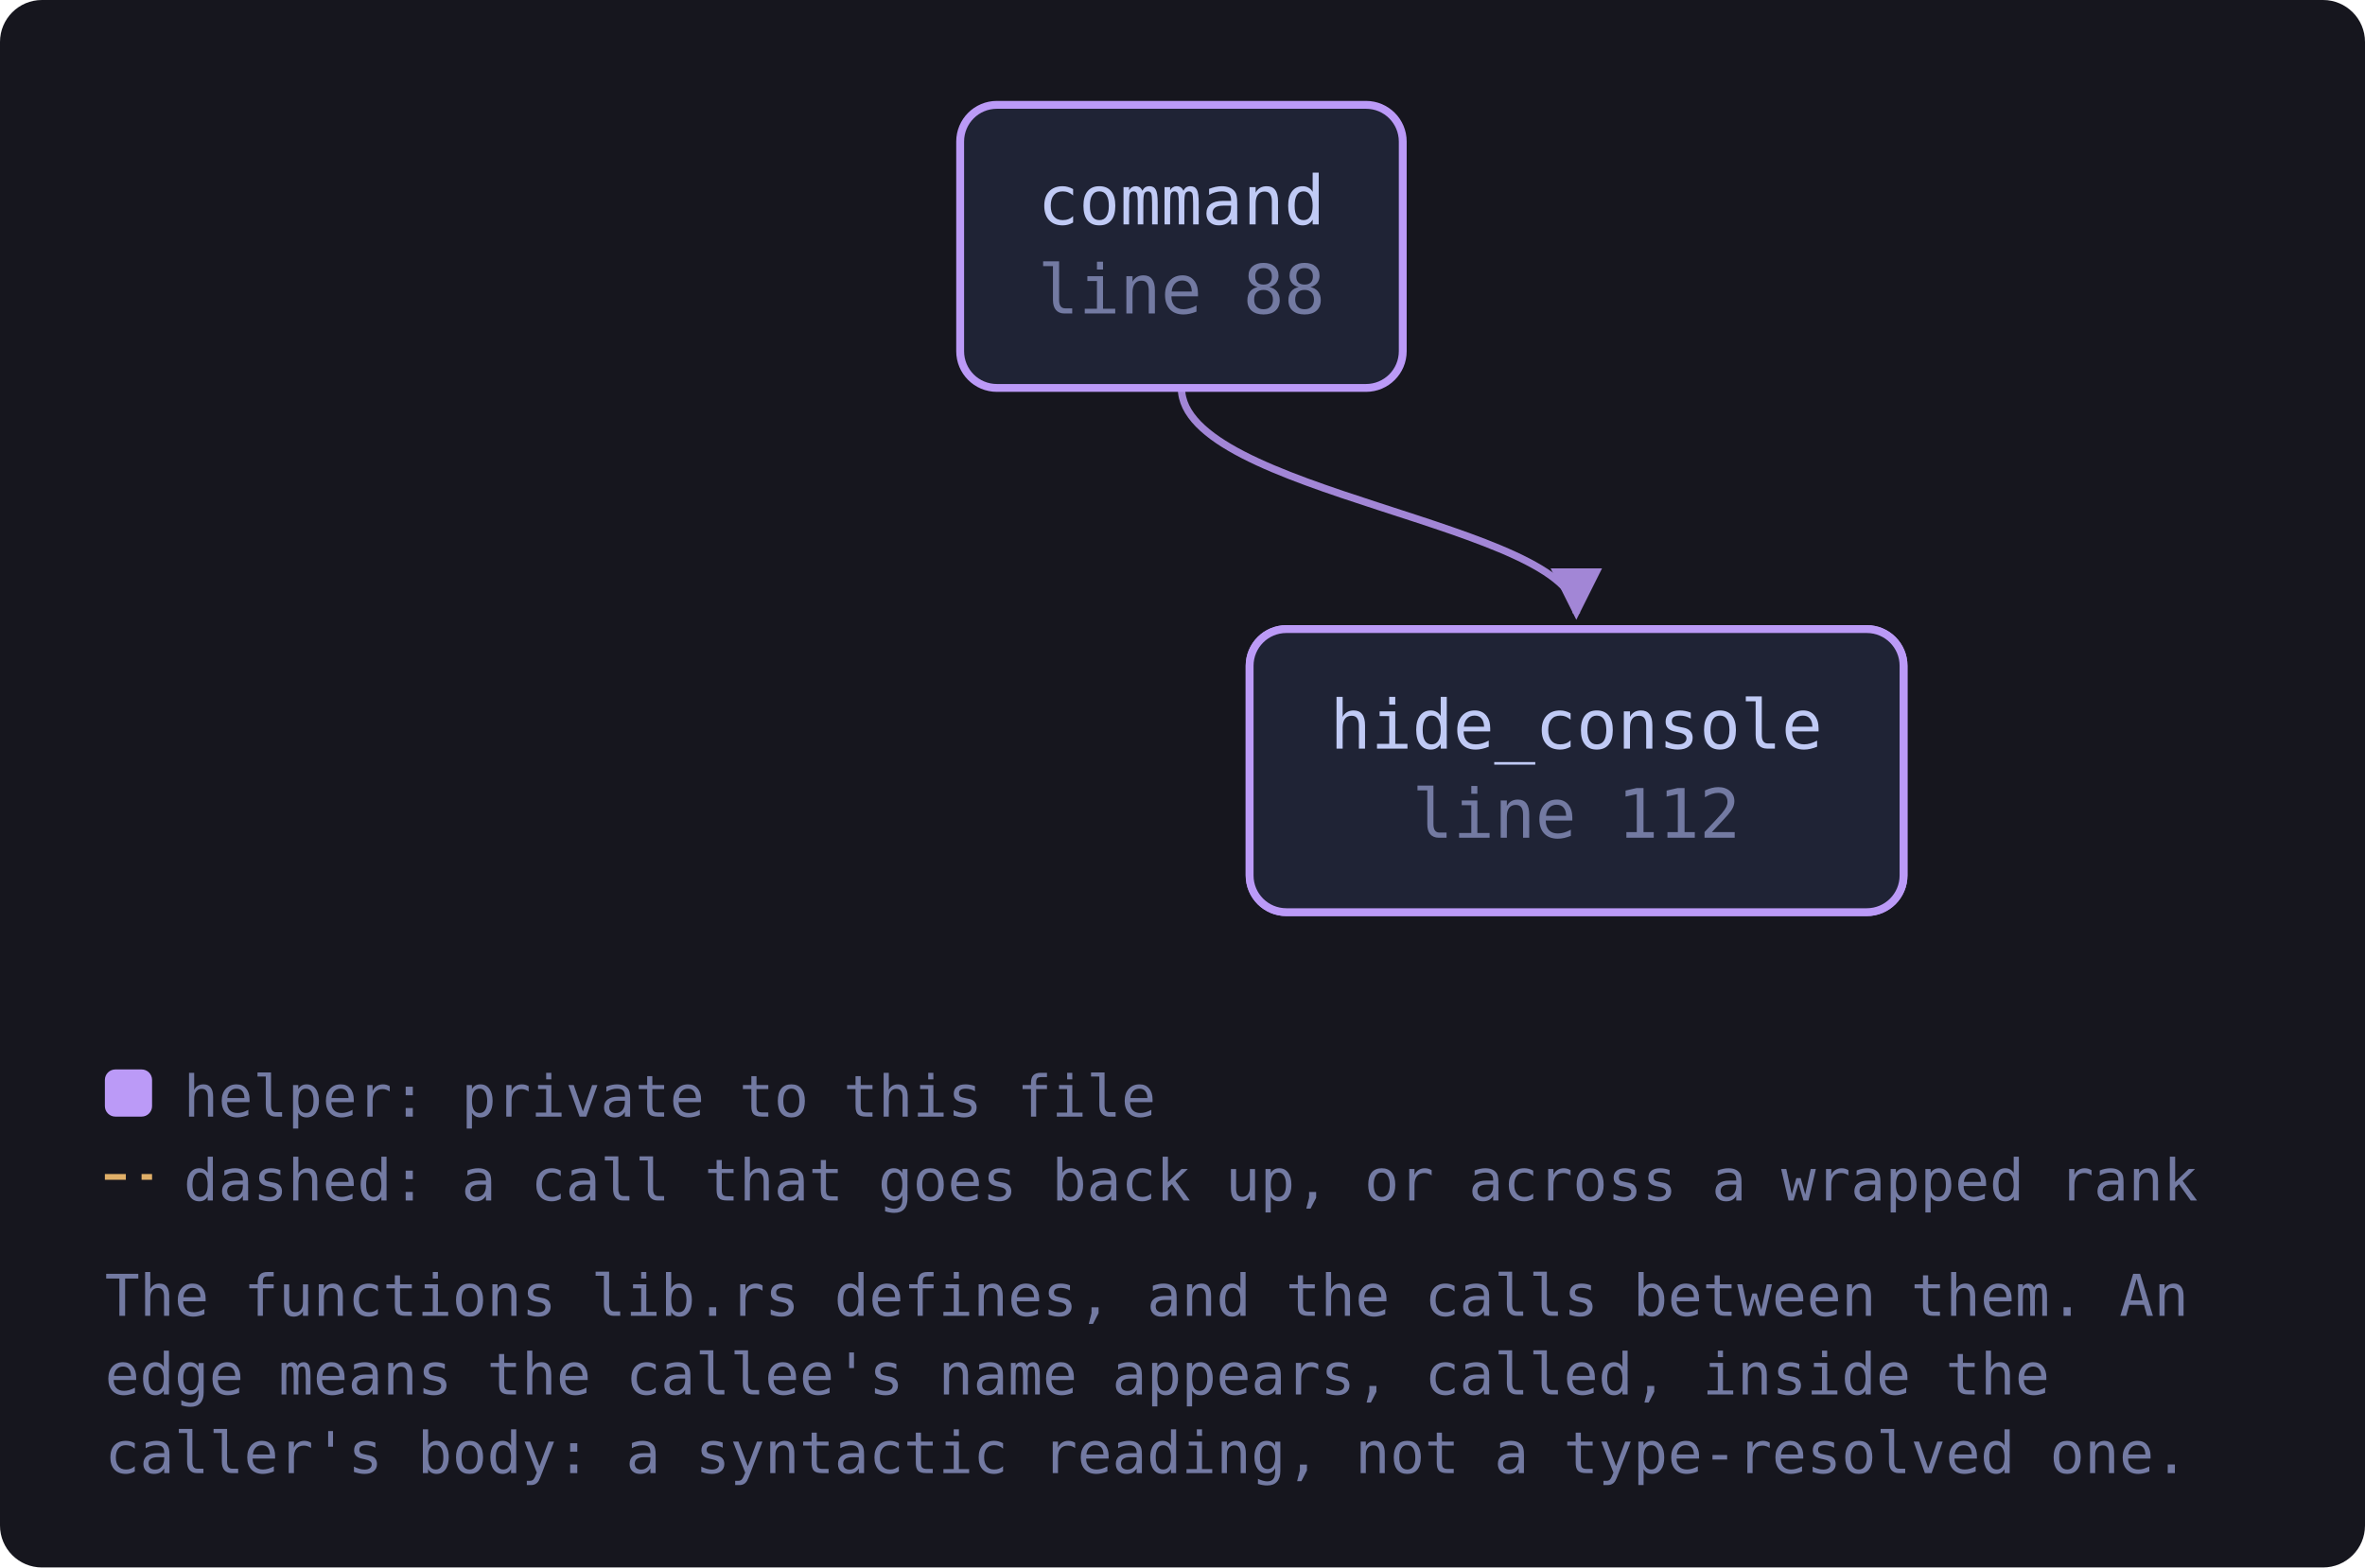
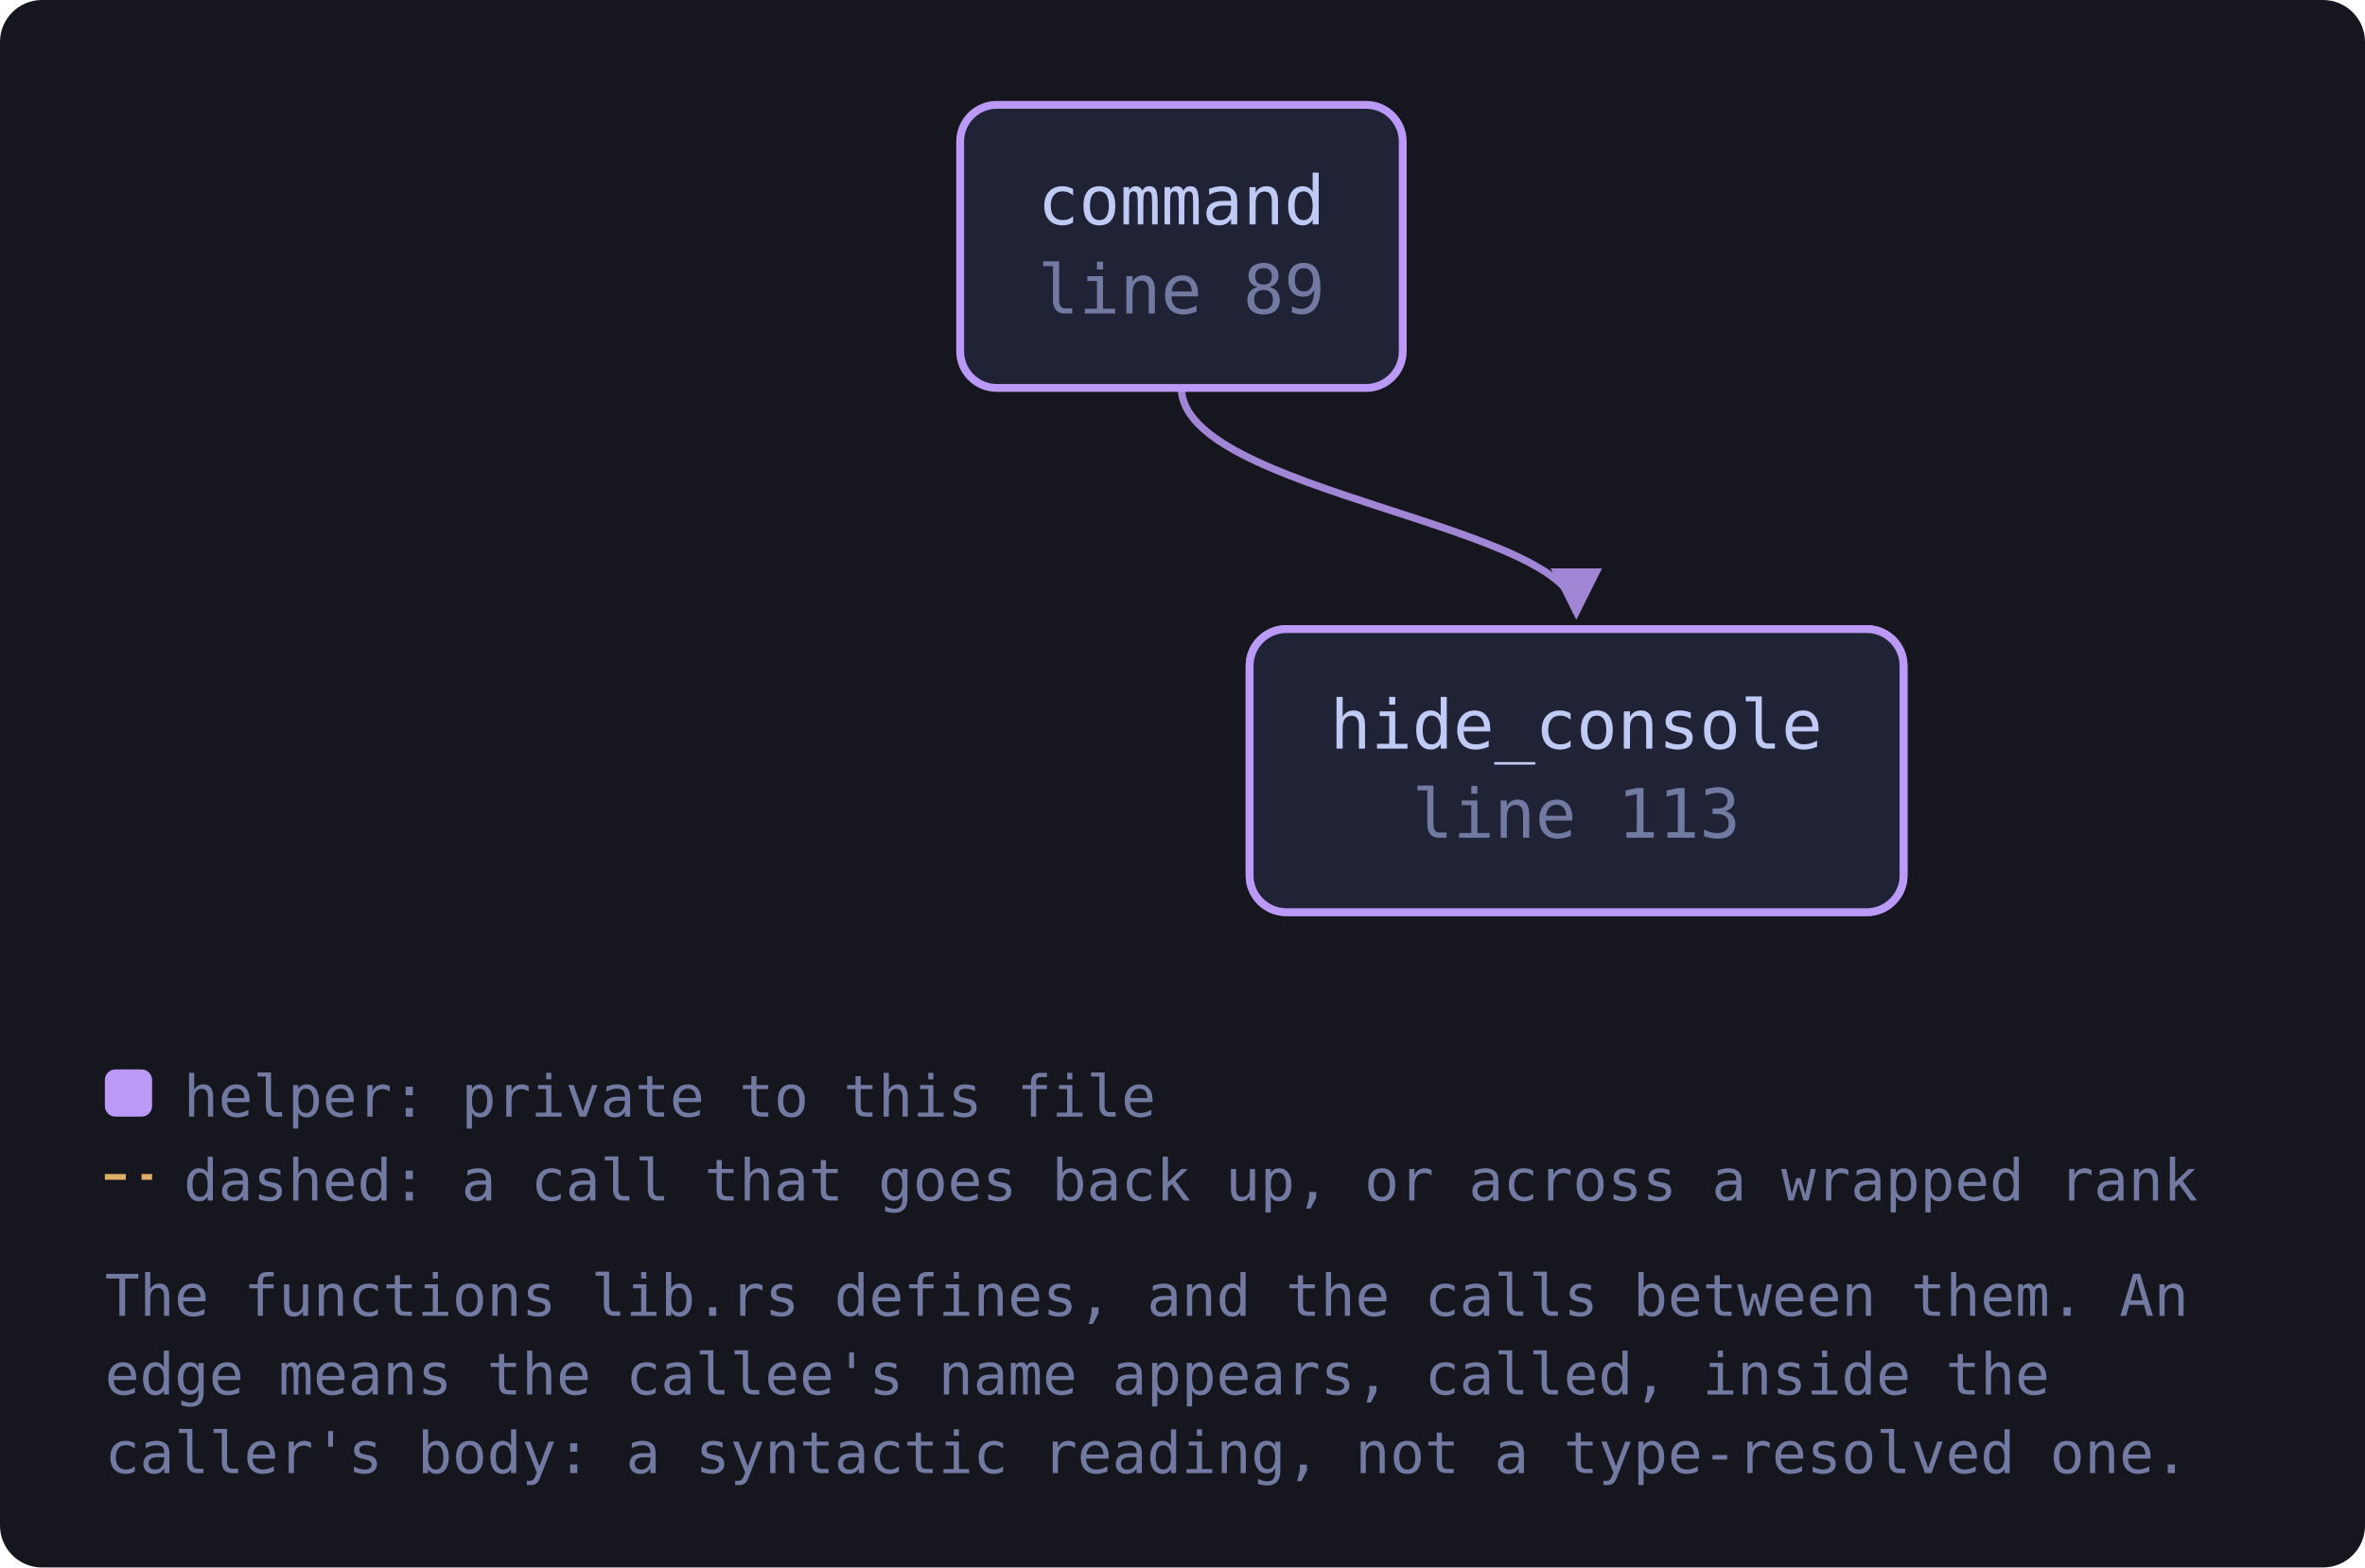
<svg xmlns="http://www.w3.org/2000/svg" viewBox="0 0 451 299" width="451" height="299" style="max-width:100%;height:auto" role="img" aria-label="flowchart">
  <defs>
    <marker id="a-muted" viewBox="0 0 8 8" refX="7" refY="4" markerWidth="7" markerHeight="7" orient="auto-start-reverse">
      <path d="M0 0 L8 4 L0 8 z" fill="var(--muted, #737aa2)" />
    </marker>
    <marker id="a-warn" viewBox="0 0 8 8" refX="7" refY="4" markerWidth="7" markerHeight="7" orient="auto-start-reverse">
      <path d="M0 0 L8 4 L0 8 z" fill="var(--warn, #e0af68)" />
    </marker>
    <marker id="a-accent" viewBox="0 0 8 8" refX="7" refY="4" markerWidth="7" markerHeight="7" orient="auto-start-reverse">
      <path d="M0 0 L8 4 L0 8 z" fill="var(--accent, #7aa2f7)" />
    </marker>
    <marker id="a-cyan" viewBox="0 0 8 8" refX="7" refY="4" markerWidth="7" markerHeight="7" orient="auto-start-reverse">
      <path d="M0 0 L8 4 L0 8 z" fill="var(--cyan, #7dcfff)" />
    </marker>
    <marker id="a-accent-2" viewBox="0 0 8 8" refX="7" refY="4" markerWidth="7" markerHeight="7" orient="auto-start-reverse">
      <path d="M0 0 L8 4 L0 8 z" fill="var(--accent-2, #bb9af7)" />
    </marker>
  </defs>
  <rect x="0" y="0" width="451" height="299" fill="var(--bg-inset, #16161e)" rx="8" />
  <path d="M225.3 74.0 C 225.3 94.0, 300.6 100.0, 300.6 117.0" fill="none" stroke="var(--accent-2, #bb9af7)" stroke-width="1.4" opacity="0.85" marker-end="url(#a-accent-2)" />
-   <a href="https://github.com/tilas01/veilvoice/blob/main/crates/veilvoice-setup/src/lib.rs#L88" target="_blank" rel="noopener noreferrer">
+   <a href="https://github.com/tilas01/veilvoice/blob/main/crates/veilvoice-setup/src/lib.rs#L89" target="_blank" rel="noopener noreferrer">
    <rect x="183.1" y="20.0" width="84.4" height="54.0" rx="7" fill="var(--bg-soft, #1f2335)" stroke="var(--accent-2, #bb9af7)" stroke-width="1.5" />
    <text x="225.3" y="42.8" font-family="ui-monospace, SFMono-Regular, Menlo, Consolas, monospace" font-size="13" fill="var(--fg, #c0caf5)" text-anchor="middle">command</text>
-     <text x="225.3" y="59.8" font-family="ui-monospace, SFMono-Regular, Menlo, Consolas, monospace" font-size="13" fill="var(--muted, #737aa2)" text-anchor="middle">line 88</text>
+     <text x="225.3" y="59.8" font-family="ui-monospace, SFMono-Regular, Menlo, Consolas, monospace" font-size="13" fill="var(--muted, #737aa2)" text-anchor="middle">line 89</text>
  </a>
-   <a href="https://github.com/tilas01/veilvoice/blob/main/crates/veilvoice-setup/src/lib.rs#L102" target="_blank" rel="noopener noreferrer">
+   <a href="https://github.com/tilas01/veilvoice/blob/main/crates/veilvoice-setup/src/lib.rs#L103" target="_blank" rel="noopener noreferrer">
    <rect x="238.3" y="120.0" width="124.7" height="54.0" rx="7" fill="var(--bg-soft, #1f2335)" stroke="var(--accent-2, #bb9af7)" stroke-width="1.5" />
    <text x="300.6" y="142.8" font-family="ui-monospace, SFMono-Regular, Menlo, Consolas, monospace" font-size="13" fill="var(--fg, #c0caf5)" text-anchor="middle">hide_console</text>
-     <text x="300.6" y="159.8" font-family="ui-monospace, SFMono-Regular, Menlo, Consolas, monospace" font-size="13" fill="var(--muted, #737aa2)" text-anchor="middle">line 102</text>
+     <text x="300.6" y="159.8" font-family="ui-monospace, SFMono-Regular, Menlo, Consolas, monospace" font-size="13" fill="var(--muted, #737aa2)" text-anchor="middle">line 103</text>
  </a>
-   <a href="https://github.com/tilas01/veilvoice/blob/main/crates/veilvoice-setup/src/lib.rs#L112" target="_blank" rel="noopener noreferrer">
+   <a href="https://github.com/tilas01/veilvoice/blob/main/crates/veilvoice-setup/src/lib.rs#L113" target="_blank" rel="noopener noreferrer">
    <rect x="238.3" y="120.0" width="124.7" height="54.0" rx="7" fill="var(--bg-soft, #1f2335)" stroke="var(--accent-2, #bb9af7)" stroke-width="1.5" />
    <text x="300.6" y="142.8" font-family="ui-monospace, SFMono-Regular, Menlo, Consolas, monospace" font-size="13" fill="var(--fg, #c0caf5)" text-anchor="middle">hide_console</text>
-     <text x="300.6" y="159.8" font-family="ui-monospace, SFMono-Regular, Menlo, Consolas, monospace" font-size="13" fill="var(--muted, #737aa2)" text-anchor="middle">line 112</text>
+     <text x="300.6" y="159.8" font-family="ui-monospace, SFMono-Regular, Menlo, Consolas, monospace" font-size="13" fill="var(--muted, #737aa2)" text-anchor="middle">line 113</text>
  </a>
  <rect x="20.0" y="204.0" width="9" height="9" rx="2" fill="var(--accent-2, #bb9af7)" />
  <text x="35.0" y="213.0" font-family="ui-monospace, SFMono-Regular, Menlo, Consolas, monospace" font-size="11" fill="var(--muted, #737aa2)">helper: private to this file</text>
  <path d="M20.0 224.5 L29.0 224.5" stroke="var(--warn, #e0af68)" stroke-width="1.1" stroke-dasharray="4 3" />
  <text x="35.0" y="229.0" font-family="ui-monospace, SFMono-Regular, Menlo, Consolas, monospace" font-size="11" fill="var(--muted, #737aa2)">dashed: a call that goes back up, or across a wrapped rank</text>
  <text x="20.0" y="251.0" font-family="ui-monospace, SFMono-Regular, Menlo, Consolas, monospace" font-size="11" fill="var(--muted, #737aa2)">The functions lib.rs defines, and the calls between them. An</text>
  <text x="20.0" y="266.0" font-family="ui-monospace, SFMono-Regular, Menlo, Consolas, monospace" font-size="11" fill="var(--muted, #737aa2)">edge means the callee's name appears, called, inside the</text>
  <text x="20.0" y="281.0" font-family="ui-monospace, SFMono-Regular, Menlo, Consolas, monospace" font-size="11" fill="var(--muted, #737aa2)">caller's body: a syntactic reading, not a type-resolved one.</text>
</svg>
